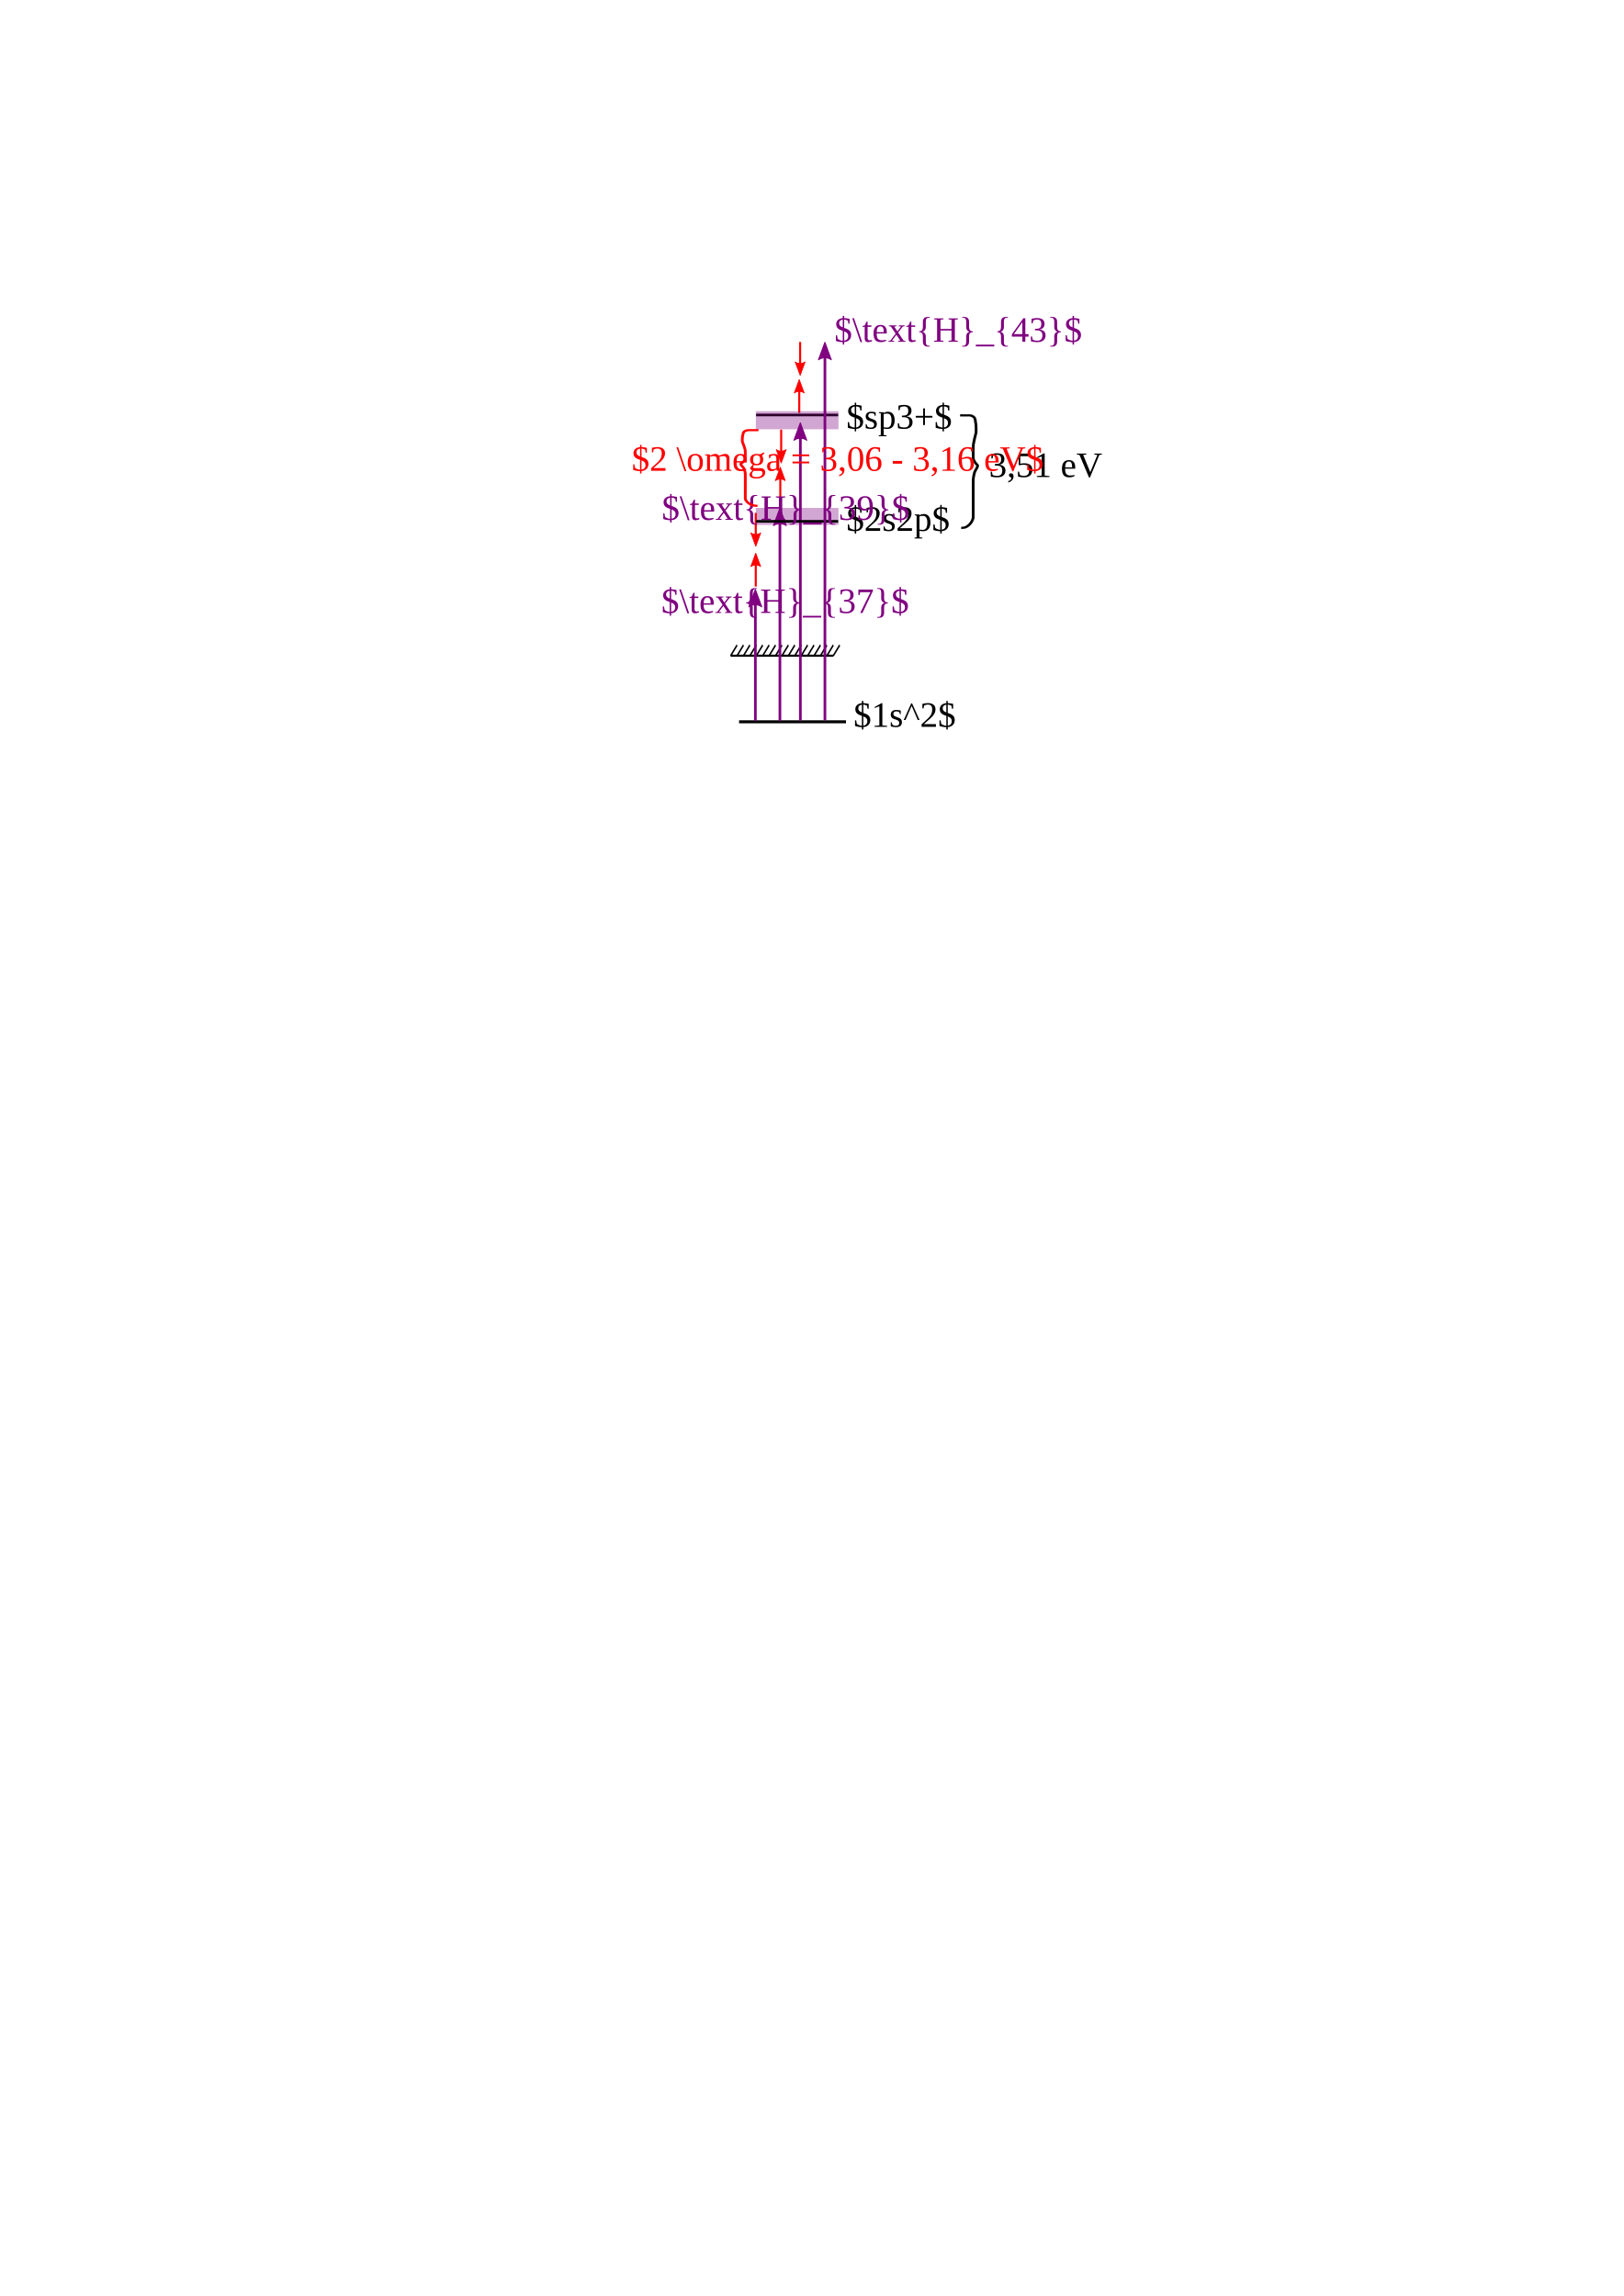
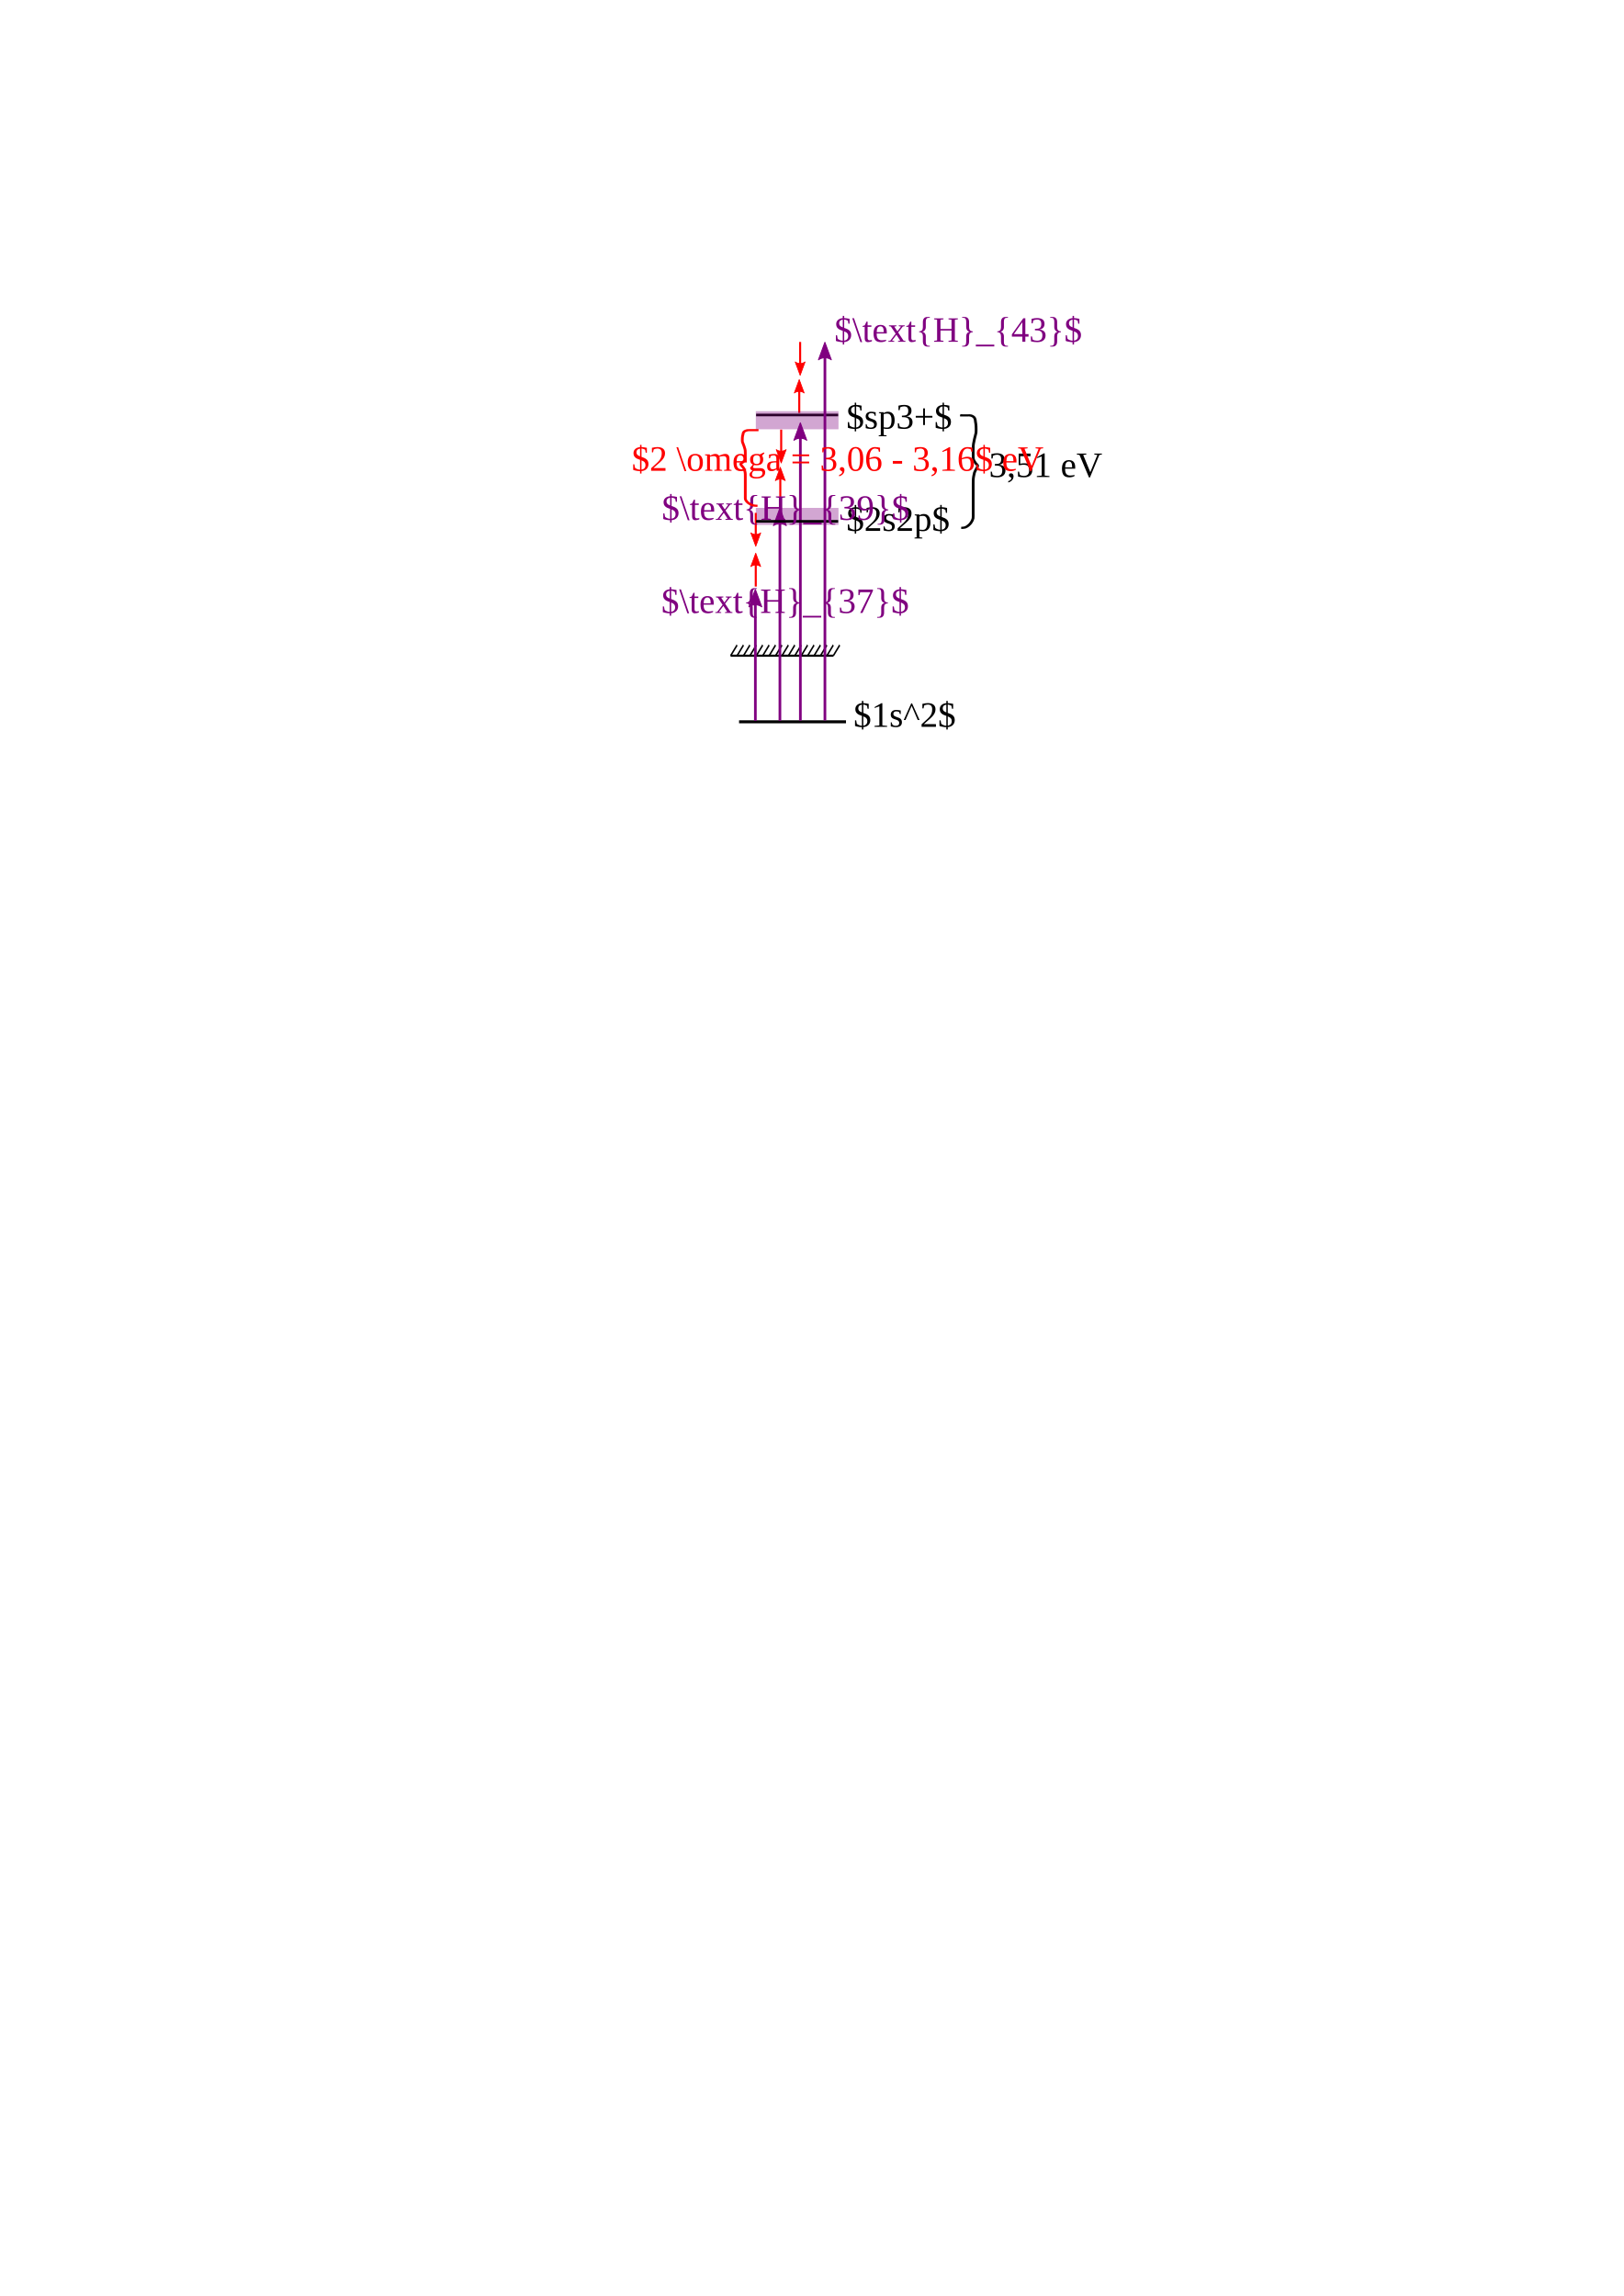
<svg xmlns="http://www.w3.org/2000/svg" width="210mm" height="297mm" id="svg3108" version="1.1">
  <defs id="defs3110">
    <marker orient="auto" refY="0" refX="0" id="Arrow2Mend9" style="overflow:visible">
      <path id="path5343" style="fill:#800080;fill-rule:evenodd;stroke:#800080;stroke-width:0.625;stroke-linejoin:round" d="M 8.719,4.034 -2.207,0.016 8.719,-4.002 c -1.745,2.372 -1.735,5.617 -6e-7,8.035 z" transform="scale(-0.6,-0.6)" />
    </marker>
    <marker orient="auto" refY="0" refX="0" id="marker3061" style="overflow:visible">
      <path id="path3063" style="fill:#800080;fill-rule:evenodd;stroke:#800080;stroke-width:0.625;stroke-linejoin:round" d="M 8.719,4.034 -2.207,0.016 8.719,-4.002 c -1.745,2.372 -1.735,5.617 -6e-7,8.035 z" transform="scale(-0.6,-0.6)" />
    </marker>
    <marker orient="auto" refY="0" refX="0" id="marker3065" style="overflow:visible">
      <path id="path3067" style="fill:#800080;fill-rule:evenodd;stroke:#800080;stroke-width:0.625;stroke-linejoin:round" d="M 8.719,4.034 -2.207,0.016 8.719,-4.002 c -1.745,2.372 -1.735,5.617 -6e-7,8.035 z" transform="scale(-0.6,-0.6)" />
    </marker>
    <marker orient="auto" refY="0" refX="0" id="marker4002v" style="overflow:visible">
      <path id="path4709" style="fill:#ff0000;fill-rule:evenodd;stroke:#ff0000;stroke-width:0.625;stroke-linejoin:round" d="M 8.719,4.034 -2.207,0.016 8.719,-4.002 c -1.745,2.372 -1.735,5.617 -6e-7,8.035 z" transform="scale(-0.6,-0.6)" />
    </marker>
    <marker orient="auto" refY="0" refX="0" id="marker3071" style="overflow:visible">
      <path id="path3073" style="fill:#ff0000;fill-rule:evenodd;stroke:#ff0000;stroke-width:0.625;stroke-linejoin:round" d="M 8.719,4.034 -2.207,0.016 8.719,-4.002 c -1.745,2.372 -1.735,5.617 -6e-7,8.035 z" transform="scale(-0.6,-0.6)" />
    </marker>
    <marker orient="auto" refY="0" refX="0" id="marker3075" style="overflow:visible">
      <path id="path3077" style="fill:#ff0000;fill-rule:evenodd;stroke:#ff0000;stroke-width:0.625;stroke-linejoin:round" d="M 8.719,4.034 -2.207,0.016 8.719,-4.002 c -1.745,2.372 -1.735,5.617 -6e-7,8.035 z" transform="scale(-0.6,-0.6)" />
    </marker>
  </defs>
  <g id="layer1">
    <rect style="opacity:0.98;fill:#800080;fill-opacity:0.357;stroke:none" id="rect3052" width="40.406" height="8.334" x="369.463" y="248.301" />
    <g transform="matrix(0.6272583,0,0,1.038388,244.2594,120.8275)" id="g5479">
      <path style="fill:none;stroke:#000000;stroke-width:1px;stroke-linecap:butt;stroke-linejoin:miter;stroke-opacity:1" d="m 180,192.362 80,0" id="path5425" />
      <path style="fill:none;stroke:#000000;stroke-width:1px;stroke-linecap:butt;stroke-linejoin:miter;stroke-opacity:1" d="m 180,192.362 5,-5" id="path5445" />
      <path style="fill:none;stroke:#000000;stroke-width:1px;stroke-linecap:butt;stroke-linejoin:miter;stroke-opacity:1" d="m 185,192.362 5,-5" id="path5447" />
      <path style="fill:none;stroke:#000000;stroke-width:1px;stroke-linecap:butt;stroke-linejoin:miter;stroke-opacity:1" d="m 190,192.362 5,-5" id="path5449" />
      <path style="fill:none;stroke:#000000;stroke-width:1px;stroke-linecap:butt;stroke-linejoin:miter;stroke-opacity:1" d="m 195,192.362 5,-5" id="path5451" />
      <path style="fill:none;stroke:#000000;stroke-width:1px;stroke-linecap:butt;stroke-linejoin:miter;stroke-opacity:1" d="m 200,192.362 5,-5" id="path5453" />
      <path style="fill:none;stroke:#000000;stroke-width:1px;stroke-linecap:butt;stroke-linejoin:miter;stroke-opacity:1" d="m 205,192.362 5,-5" id="path5455" />
      <path style="fill:none;stroke:#000000;stroke-width:1px;stroke-linecap:butt;stroke-linejoin:miter;stroke-opacity:1" d="m 210,192.362 5,-5" id="path5457" />
      <path style="fill:none;stroke:#000000;stroke-width:1px;stroke-linecap:butt;stroke-linejoin:miter;stroke-opacity:1" d="m 215,192.362 5,-5" id="path5459" />
      <path style="fill:none;stroke:#000000;stroke-width:1px;stroke-linecap:butt;stroke-linejoin:miter;stroke-opacity:1" d="m 220,192.362 5,-5" id="path5461" />
      <path style="fill:none;stroke:#000000;stroke-width:1px;stroke-linecap:butt;stroke-linejoin:miter;stroke-opacity:1" d="m 225,192.362 5,-5" id="path5463" />
      <path style="fill:none;stroke:#000000;stroke-width:1px;stroke-linecap:butt;stroke-linejoin:miter;stroke-opacity:1" d="m 230,192.362 5,-5" id="path5465" />
      <path style="fill:none;stroke:#000000;stroke-width:1px;stroke-linecap:butt;stroke-linejoin:miter;stroke-opacity:1" d="m 235,192.362 5,-5" id="path5467" />
      <path style="fill:none;stroke:#000000;stroke-width:1px;stroke-linecap:butt;stroke-linejoin:miter;stroke-opacity:1" d="m 240,192.362 5,-5" id="path5469" />
      <path style="fill:none;stroke:#000000;stroke-width:1px;stroke-linecap:butt;stroke-linejoin:miter;stroke-opacity:1" d="m 245,192.362 5,-5" id="path5471" />
      <path style="fill:none;stroke:#000000;stroke-width:1px;stroke-linecap:butt;stroke-linejoin:miter;stroke-opacity:1" d="m 250,192.362 5,-5" id="path5473" />
      <path style="fill:none;stroke:#000000;stroke-width:1px;stroke-linecap:butt;stroke-linejoin:miter;stroke-opacity:1" d="m 260,192.362 5,-5" id="path5475" />
      <path style="fill:none;stroke:#000000;stroke-width:1px;stroke-linecap:butt;stroke-linejoin:miter;stroke-opacity:1" d="m 255,192.362 5,-5" id="path5477" />
    </g>
    <path id="path5421-4" d="m 361.269,352.886 52.271,0" style="fill:none;stroke:#000000;stroke-width:1.458;stroke-linecap:butt;stroke-linejoin:miter;stroke-miterlimit:4;stroke-opacity:1;stroke-dasharray:none" />
    <path id="path3966" d="m 369.431,286.765 0,-15" style="fill:none;stroke:#ff0000;stroke-width:1px;stroke-linecap:butt;stroke-linejoin:miter;stroke-opacity:1;marker-end:url(#marker4002v)" />
    <path style="fill:none;stroke:#ff0000;stroke-width:1px;stroke-linecap:butt;stroke-linejoin:miter;stroke-opacity:1;marker-end:url(#marker4002v)" d="m 369.431,250.753 0,15" id="path4803" />
    <path style="fill:none;stroke:#ff0000;stroke-width:1px;stroke-linecap:butt;stroke-linejoin:miter;stroke-opacity:1;marker-end:url(#marker4002v)" d="m 381.431,244.765 0,-15" id="path4805" />
    <path style="fill:none;stroke:#800080;stroke-width:1.3;stroke-linecap:butt;stroke-linejoin:miter;stroke-miterlimit:4;stroke-opacity:1;stroke-dasharray:none;marker-end:url(#Arrow2Mend9)" d="m 369.239,352.386 0,-62.508" id="path4827" />
    <path id="path4829" d="m 381.238,352.347 0,-102.177" style="fill:none;stroke:#800080;stroke-width:1.3;stroke-linecap:butt;stroke-linejoin:miter;stroke-miterlimit:4;stroke-opacity:1;stroke-dasharray:none;marker-end:url(#Arrow2Mend9)" />
    <path style="fill:none;stroke:#800080;stroke-width:1.3;stroke-linecap:butt;stroke-linejoin:miter;stroke-miterlimit:4;stroke-opacity:1;stroke-dasharray:none;marker-end:url(#Arrow2Mend9)" d="m 391.237,352.31 0,-143.86" id="path4831" />
    <path id="path3203" d="m 381.86,210.038 0,15" style="fill:none;stroke:#ff0000;stroke-width:1px;stroke-linecap:butt;stroke-linejoin:miter;stroke-opacity:1;marker-end:url(#marker4002v)" />
    <path style="fill:none;stroke:#000000;stroke-width:1.278;stroke-linecap:butt;stroke-linejoin:miter;stroke-miterlimit:4;stroke-opacity:1;stroke-dasharray:none" d="m 369.6,254.886 40.11,0" id="path3209" />
    <text id="text5429-9-1" y="259.548" x="413.698" style="font-size:13px;font-style:normal;font-variant:normal;font-weight:normal;font-stretch:normal;line-height:125%;letter-spacing:0px;word-spacing:0px;fill:#000000;fill-opacity:1;stroke:none;font-family:Times New Roman;-inkscape-font-specification:Times New Roman" xml:space="preserve">
      <tspan style="font-size:17.5px;fill:#000000" y="259.548" x="413.698" id="tspan5431-5-7">$2s2p$</tspan>
    </text>
    <text id="text5429-9-1-4" y="254.164" x="323.47" style="font-size:13px;font-style:normal;font-variant:normal;font-weight:normal;font-stretch:normal;line-height:125%;letter-spacing:0px;word-spacing:0px;fill:#800080;fill-opacity:1;stroke:none;font-family:Times New Roman;-inkscape-font-specification:Times New Roman" xml:space="preserve">
      <tspan style="font-size:17.5px;fill:#800080" y="254.164" x="323.47" id="tspan5431-5-7-0">$\text{H}_{39}$</tspan>
    </text>
    <text id="text5429-9-1-4-9" y="167.101" x="407.849" style="font-size:13px;font-style:normal;font-variant:normal;font-weight:normal;font-stretch:normal;line-height:125%;letter-spacing:0px;word-spacing:0px;fill:#800080;fill-opacity:1;stroke:none;font-family:Times New Roman;-inkscape-font-specification:Times New Roman" xml:space="preserve">
      <tspan style="font-size:17.5px;fill:#800080" y="167.101" x="407.849" id="tspan5431-5-7-0-4">$\text{H}_{43}$</tspan>
    </text>
    <text id="text5429-9-1-4-9-8" y="299.677" x="323.258" style="font-size:13px;font-style:normal;font-variant:normal;font-weight:normal;font-stretch:normal;line-height:125%;letter-spacing:0px;word-spacing:0px;fill:#800080;fill-opacity:1;stroke:none;font-family:Times New Roman;-inkscape-font-specification:Times New Roman" xml:space="preserve">
      <tspan style="font-size:17.5px;fill:#800080" y="299.677" x="323.258" id="tspan5431-5-7-0-4-8">$\text{H}_{37}$</tspan>
    </text>
    <text id="text5429-9-1-2" y="355.343" x="417.203" style="font-size:13px;font-style:normal;font-variant:normal;font-weight:normal;font-stretch:normal;line-height:125%;letter-spacing:0px;word-spacing:0px;fill:#000000;fill-opacity:1;stroke:none;font-family:Times New Roman;-inkscape-font-specification:Times New Roman" xml:space="preserve">
      <tspan style="font-size:17.5px;fill:#000000" y="355.343" x="417.203" id="tspan5431-5-7-4">$1s^2$</tspan>
    </text>
    <path id="path3040" d="m 369.6,202.886 40.11,0" style="fill:none;stroke:#000000;stroke-width:1.278;stroke-linecap:butt;stroke-linejoin:miter;stroke-miterlimit:4;stroke-opacity:1;stroke-dasharray:none" />
    <text xml:space="preserve" style="font-size:13px;font-style:normal;font-variant:normal;font-weight:normal;font-stretch:normal;line-height:125%;letter-spacing:0px;word-spacing:0px;fill:#000000;fill-opacity:1;stroke:none;font-family:Times New Roman;-inkscape-font-specification:Times New Roman" x="413.698" y="209.548" id="text3042">
      <tspan id="tspan3044" x="413.698" y="209.548" style="font-size:17.5px;fill:#000000">$sp3+$</tspan>
    </text>
    <path id="path3046" d="m 403.237,352.236 0,-183.139" style="fill:none;stroke:#800080;stroke-width:1.3;stroke-linecap:butt;stroke-linejoin:miter;stroke-miterlimit:4;stroke-opacity:1;stroke-dasharray:none;marker-end:url(#Arrow2Mend9)" />
    <path id="path3048" d="m 390.694,201.901 0,-15" style="fill:none;stroke:#ff0000;stroke-width:1px;stroke-linecap:butt;stroke-linejoin:miter;stroke-opacity:1;marker-end:url(#marker4002v)" />
    <path style="fill:none;stroke:#ff0000;stroke-width:1px;stroke-linecap:butt;stroke-linejoin:miter;stroke-opacity:1;marker-end:url(#marker4002v)" d="m 391.123,167.175 0,15" id="path3050" />
    <path style="opacity:0.98;fill:#008000;fill-opacity:1;stroke:#000000" id="path3856" d="m 469.759,203.049 c 1.192,6e-4 2.384,3.6e-4 3.576,2.4e-4 0.896,-0.061 1.699,0.027 2.454,0.531 0.635,0.373 0.934,0.926 1.09,1.621 0.058,0.703 0.209,1.391 0.312,2.088 0.097,0.713 0.115,1.432 0.126,2.15 -0.009,0.716 0.047,1.435 -0.038,2.146 -0.133,0.727 -0.395,1.417 -0.535,2.144 -0.229,0.699 -0.314,1.43 -0.476,2.143 -0.194,0.7 -0.288,1.418 -0.341,2.14 -0.041,0.713 -0.039,1.428 -0.04,2.142 5.3e-4,0.714 0.002,1.429 0.003,2.143 -0.015,0.72 -0.015,1.429 0.102,2.14 0.187,0.669 0.58,1.276 0.988,1.833 0.277,0.526 0.854,0.751 1.079,1.301 -0.005,0.633 -0.332,1.26 -0.679,1.779 -0.349,0.544 -0.635,1.137 -0.872,1.739 -0.163,0.638 -0.285,1.288 -0.418,1.935 -0.138,0.701 -0.171,1.416 -0.191,2.128 -0.014,0.715 -0.011,1.43 -0.011,2.145 0.001,0.714 0.002,1.429 0.002,2.143 3.1e-4,0.714 3.1e-4,1.429 3.2e-4,2.143 0,0.714 -1e-5,1.429 -2e-5,2.143 -2.9e-4,0.906 -0.001,1.812 -0.001,2.718 2.1e-4,0.87 6.1e-4,1.74 8.3e-4,2.61 1.6e-4,0.726 1.8e-4,1.452 1.9e-4,2.177 -0.017,0.713 0.042,1.43 -0.043,2.14 -0.185,0.736 -0.487,1.432 -0.927,2.049 -0.366,0.549 -0.792,1.053 -1.318,1.453 -0.488,0.435 -1.027,0.781 -1.642,1.002 -0.558,0.169 -1.141,0.199 -1.72,0.223 0,0 -0.348,-0.054 -0.348,-0.054 l 0,0 c 0.577,-0.023 1.16,-0.05 1.718,-0.213 0.616,-0.214 1.154,-0.556 1.64,-0.991 0.528,-0.394 0.952,-0.896 1.317,-1.442 0.439,-0.611 0.74,-1.301 0.926,-2.031 0.085,-0.708 0.025,-1.424 0.043,-2.136 10e-6,-0.726 3e-5,-1.452 1.9e-4,-2.177 2.1e-4,-0.87 6.2e-4,-1.74 8.3e-4,-2.61 0,-0.906 -7.3e-4,-1.812 -0.001,-2.718 0,-0.714 10e-6,-1.429 10e-6,-2.143 -10e-6,-0.714 0,-1.429 -3.1e-4,-2.143 -3.8e-4,-0.714 -0.001,-1.429 -0.002,-2.143 -9.4e-4,-0.715 -0.004,-1.431 0.011,-2.146 0.021,-0.714 0.053,-1.431 0.191,-2.134 0.134,-0.649 0.256,-1.3 0.418,-1.941 0.236,-0.605 0.525,-1.199 0.873,-1.747 0.343,-0.507 0.668,-1.123 0.678,-1.744 -0.23,-0.54 -0.81,-0.768 -1.078,-1.293 -0.408,-0.564 -0.805,-1.174 -0.988,-1.85 -0.118,-0.713 -0.117,-1.424 -0.103,-2.146 -7.7e-4,-0.714 -0.002,-1.429 -0.003,-2.143 7.4e-4,-0.715 -4.8e-4,-1.43 0.04,-2.144 0.052,-0.724 0.147,-1.444 0.341,-2.146 0.163,-0.713 0.246,-1.444 0.476,-2.142 0.139,-0.726 0.4,-1.416 0.535,-2.142 0.086,-0.71 0.028,-1.428 0.038,-2.142 -0.012,-0.716 -0.029,-1.434 -0.126,-2.145 -0.103,-0.696 -0.253,-1.384 -0.312,-2.085 -0.156,-0.688 -0.459,-1.227 -1.087,-1.594 -0.756,-0.492 -1.56,-0.569 -2.449,-0.511 -1.193,-1.2e-4 -2.386,-3.6e-4 -3.579,2.3e-4 0,0 0.349,-0.055 0.349,-0.055 z" />
    <text xml:space="preserve" style="font-size:13px;font-style:normal;font-variant:normal;font-weight:normal;font-stretch:normal;line-height:125%;letter-spacing:0px;word-spacing:0px;fill:#000000;fill-opacity:1;stroke:none;font-family:Times New Roman;-inkscape-font-specification:Times New Roman" x="483.425" y="233.2" id="text3042-1">
      <tspan id="tspan3044-7" x="483.425" y="233.2" style="font-size:17.5px;fill:#000000">3,51 eV</tspan>
    </text>
    <path d="m 370.4,210.275 c -1.216,4e-4 -2.433,2.4e-4 -3.649,1.5e-4 -0.915,-0.041 -1.734,0.018 -2.504,0.357 -0.648,0.251 -0.953,0.623 -1.112,1.09 -0.059,0.473 -0.213,0.936 -0.319,1.404 -0.099,0.479 -0.117,0.963 -0.129,1.446 0.009,0.481 -0.048,0.965 0.039,1.443 0.136,0.489 0.404,0.953 0.546,1.442 0.233,0.47 0.32,0.962 0.485,1.441 0.198,0.471 0.294,0.953 0.348,1.439 0.041,0.48 0.04,0.96 0.041,1.44 -5.5e-4,0.48 -0.002,0.961 -0.003,1.441 0.015,0.484 0.015,0.961 -0.105,1.439 -0.191,0.45 -0.592,0.858 -1.008,1.233 -0.283,0.353 -0.872,0.505 -1.102,0.875 0.005,0.426 0.339,0.847 0.693,1.196 0.356,0.366 0.648,0.765 0.89,1.17 0.167,0.429 0.29,0.866 0.427,1.301 0.141,0.471 0.174,0.952 0.195,1.431 0.015,0.481 0.012,0.962 0.011,1.442 -10e-4,0.48 -0.002,0.961 -0.002,1.441 -3.2e-4,0.48 -3.2e-4,0.961 -3.3e-4,1.441 0,0.48 10e-6,0.961 2e-5,1.441 3e-4,0.609 10e-4,1.219 10e-4,1.828 -2.1e-4,0.585 -6.2e-4,1.17 -8.5e-4,1.755 -1.6e-4,0.488 -1.8e-4,0.976 -1.9e-4,1.464 0.017,0.48 -0.043,0.962 0.044,1.439 0.188,0.495 0.497,0.963 0.946,1.378 0.374,0.369 0.808,0.708 1.345,0.977 0.498,0.292 1.048,0.525 1.675,0.674 0.569,0.114 1.165,0.134 1.755,0.15 0,0 0.356,-0.036 0.356,-0.036 l 0,0 c -0.589,-0.015 -1.184,-0.034 -1.754,-0.143 -0.628,-0.144 -1.178,-0.374 -1.674,-0.667 -0.539,-0.265 -0.972,-0.603 -1.345,-0.97 -0.449,-0.411 -0.756,-0.875 -0.945,-1.366 -0.087,-0.476 -0.026,-0.957 -0.044,-1.436 -1e-5,-0.488 -4e-5,-0.976 -2e-4,-1.464 -2.2e-4,-0.585 -6.3e-4,-1.17 -8.4e-4,-1.755 0,-0.609 7.4e-4,-1.219 10e-4,-1.828 0,-0.48 -10e-6,-0.961 -10e-6,-1.441 10e-6,-0.48 0,-0.961 3.2e-4,-1.441 3.9e-4,-0.48 10e-4,-0.961 0.002,-1.441 9.6e-4,-0.481 0.004,-0.962 -0.011,-1.443 -0.021,-0.48 -0.054,-0.962 -0.195,-1.435 -0.137,-0.436 -0.261,-0.874 -0.426,-1.305 -0.241,-0.407 -0.536,-0.806 -0.891,-1.175 -0.35,-0.341 -0.682,-0.755 -0.692,-1.173 0.235,-0.363 0.827,-0.516 1.1,-0.869 0.416,-0.379 0.821,-0.789 1.009,-1.244 0.12,-0.479 0.12,-0.958 0.105,-1.443 7.8e-4,-0.48 0.002,-0.961 0.003,-1.441 -7.5e-4,-0.481 4.8e-4,-0.962 -0.041,-1.442 -0.054,-0.487 -0.15,-0.971 -0.348,-1.443 -0.166,-0.479 -0.251,-0.971 -0.485,-1.441 -0.142,-0.489 -0.408,-0.952 -0.546,-1.44 -0.088,-0.477 -0.029,-0.96 -0.039,-1.44 0.012,-0.482 0.03,-0.965 0.129,-1.443 0.105,-0.468 0.259,-0.93 0.319,-1.402 0.159,-0.463 0.468,-0.825 1.11,-1.072 0.772,-0.331 1.592,-0.383 2.5,-0.344 1.218,-9e-5 2.435,-2.5e-4 3.653,1.4e-4 0,0 -0.356,-0.037 -0.356,-0.037 z" id="path3879" style="opacity:0.98;fill:#008000;fill-opacity:1;stroke:#ff0000;stroke-width:1;stroke-miterlimit:4;stroke-dasharray:none" />
    <text id="text5429-9-1-4-4" y="230.167" x="308.765" style="font-size:13px;font-style:normal;font-variant:normal;font-weight:normal;font-stretch:normal;line-height:125%;letter-spacing:0px;word-spacing:0px;fill:#ff0000;fill-opacity:1;stroke:none;font-family:Times New Roman;-inkscape-font-specification:Times New Roman" xml:space="preserve">
-       <tspan style="font-size:17.5px;fill:#ff0000" y="230.167" x="308.765" id="tspan5431-5-7-0-0">$2 \omega = 3,06 - 3,16 eV$</tspan>
+       <tspan style="font-size:17.5px;fill:#ff0000" y="230.167" x="308.765" id="tspan5431-5-7-0-0">$2 \omega = 3,06 - 3,16$ eV</tspan>
    </text>
    <rect y="201.038" x="369.463" height="8.839" width="40.406" id="rect3858" style="opacity:0.98;fill:#800080;fill-opacity:0.357;stroke:none" />
  </g>
</svg>
